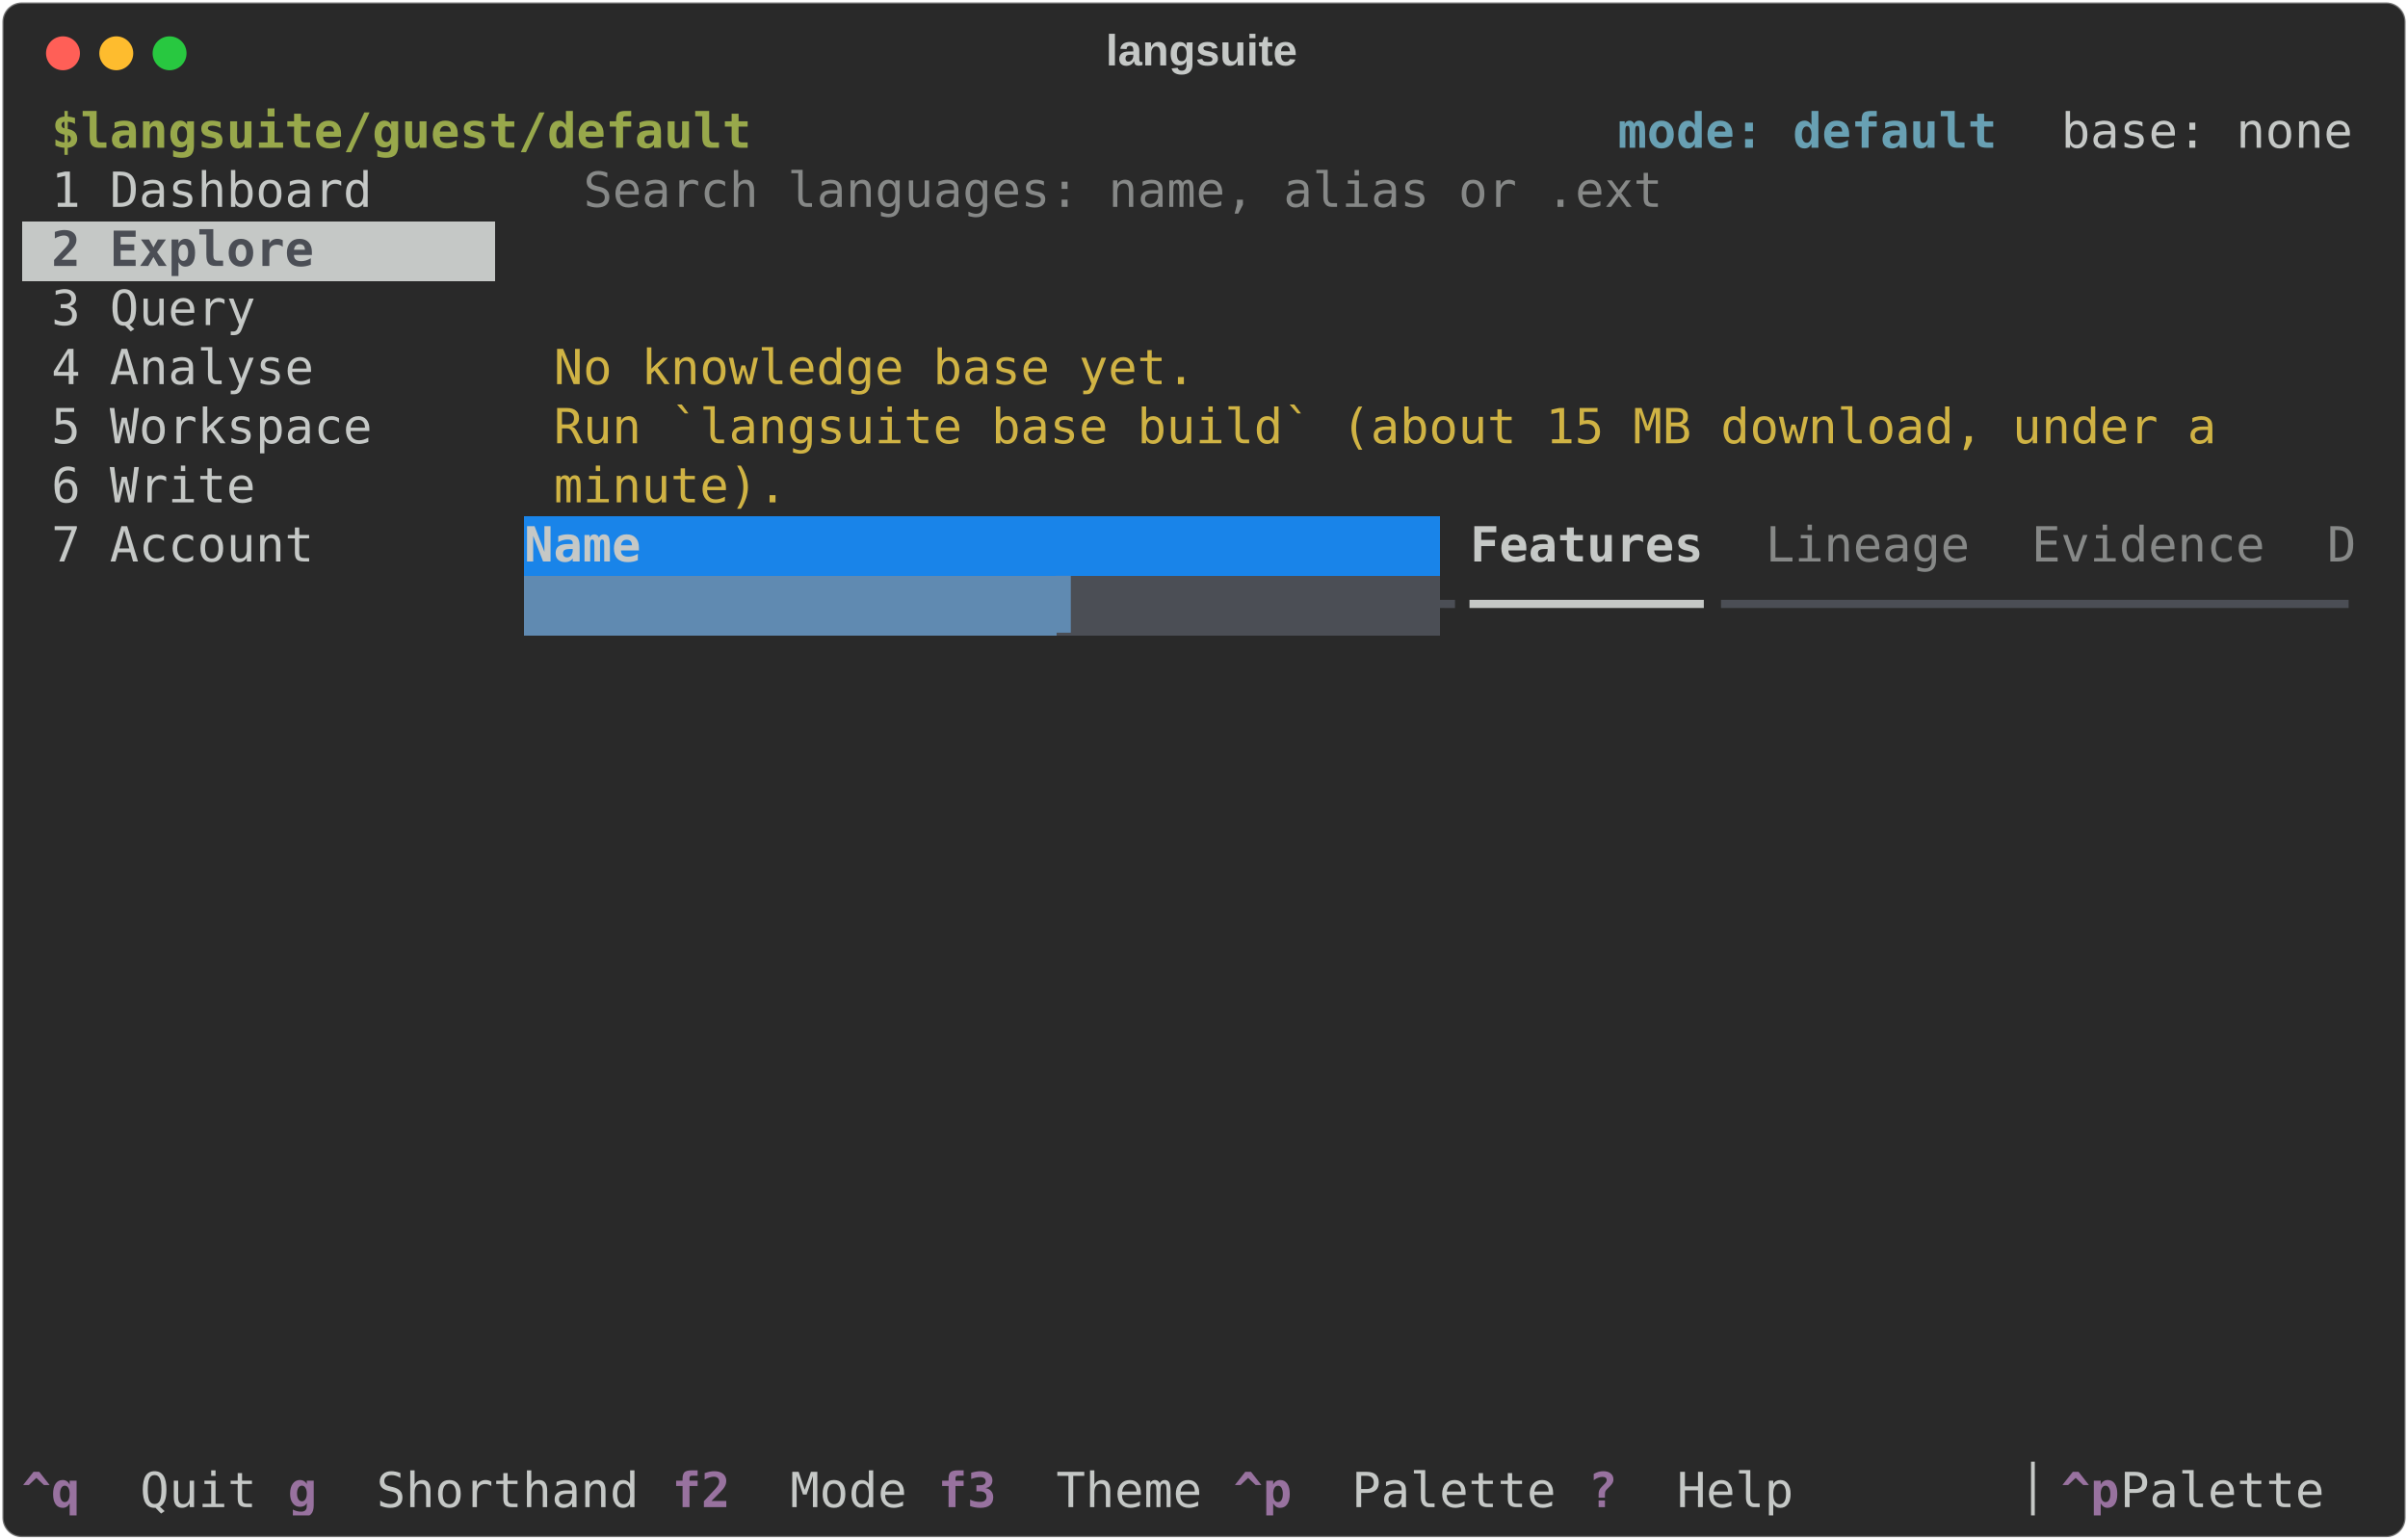
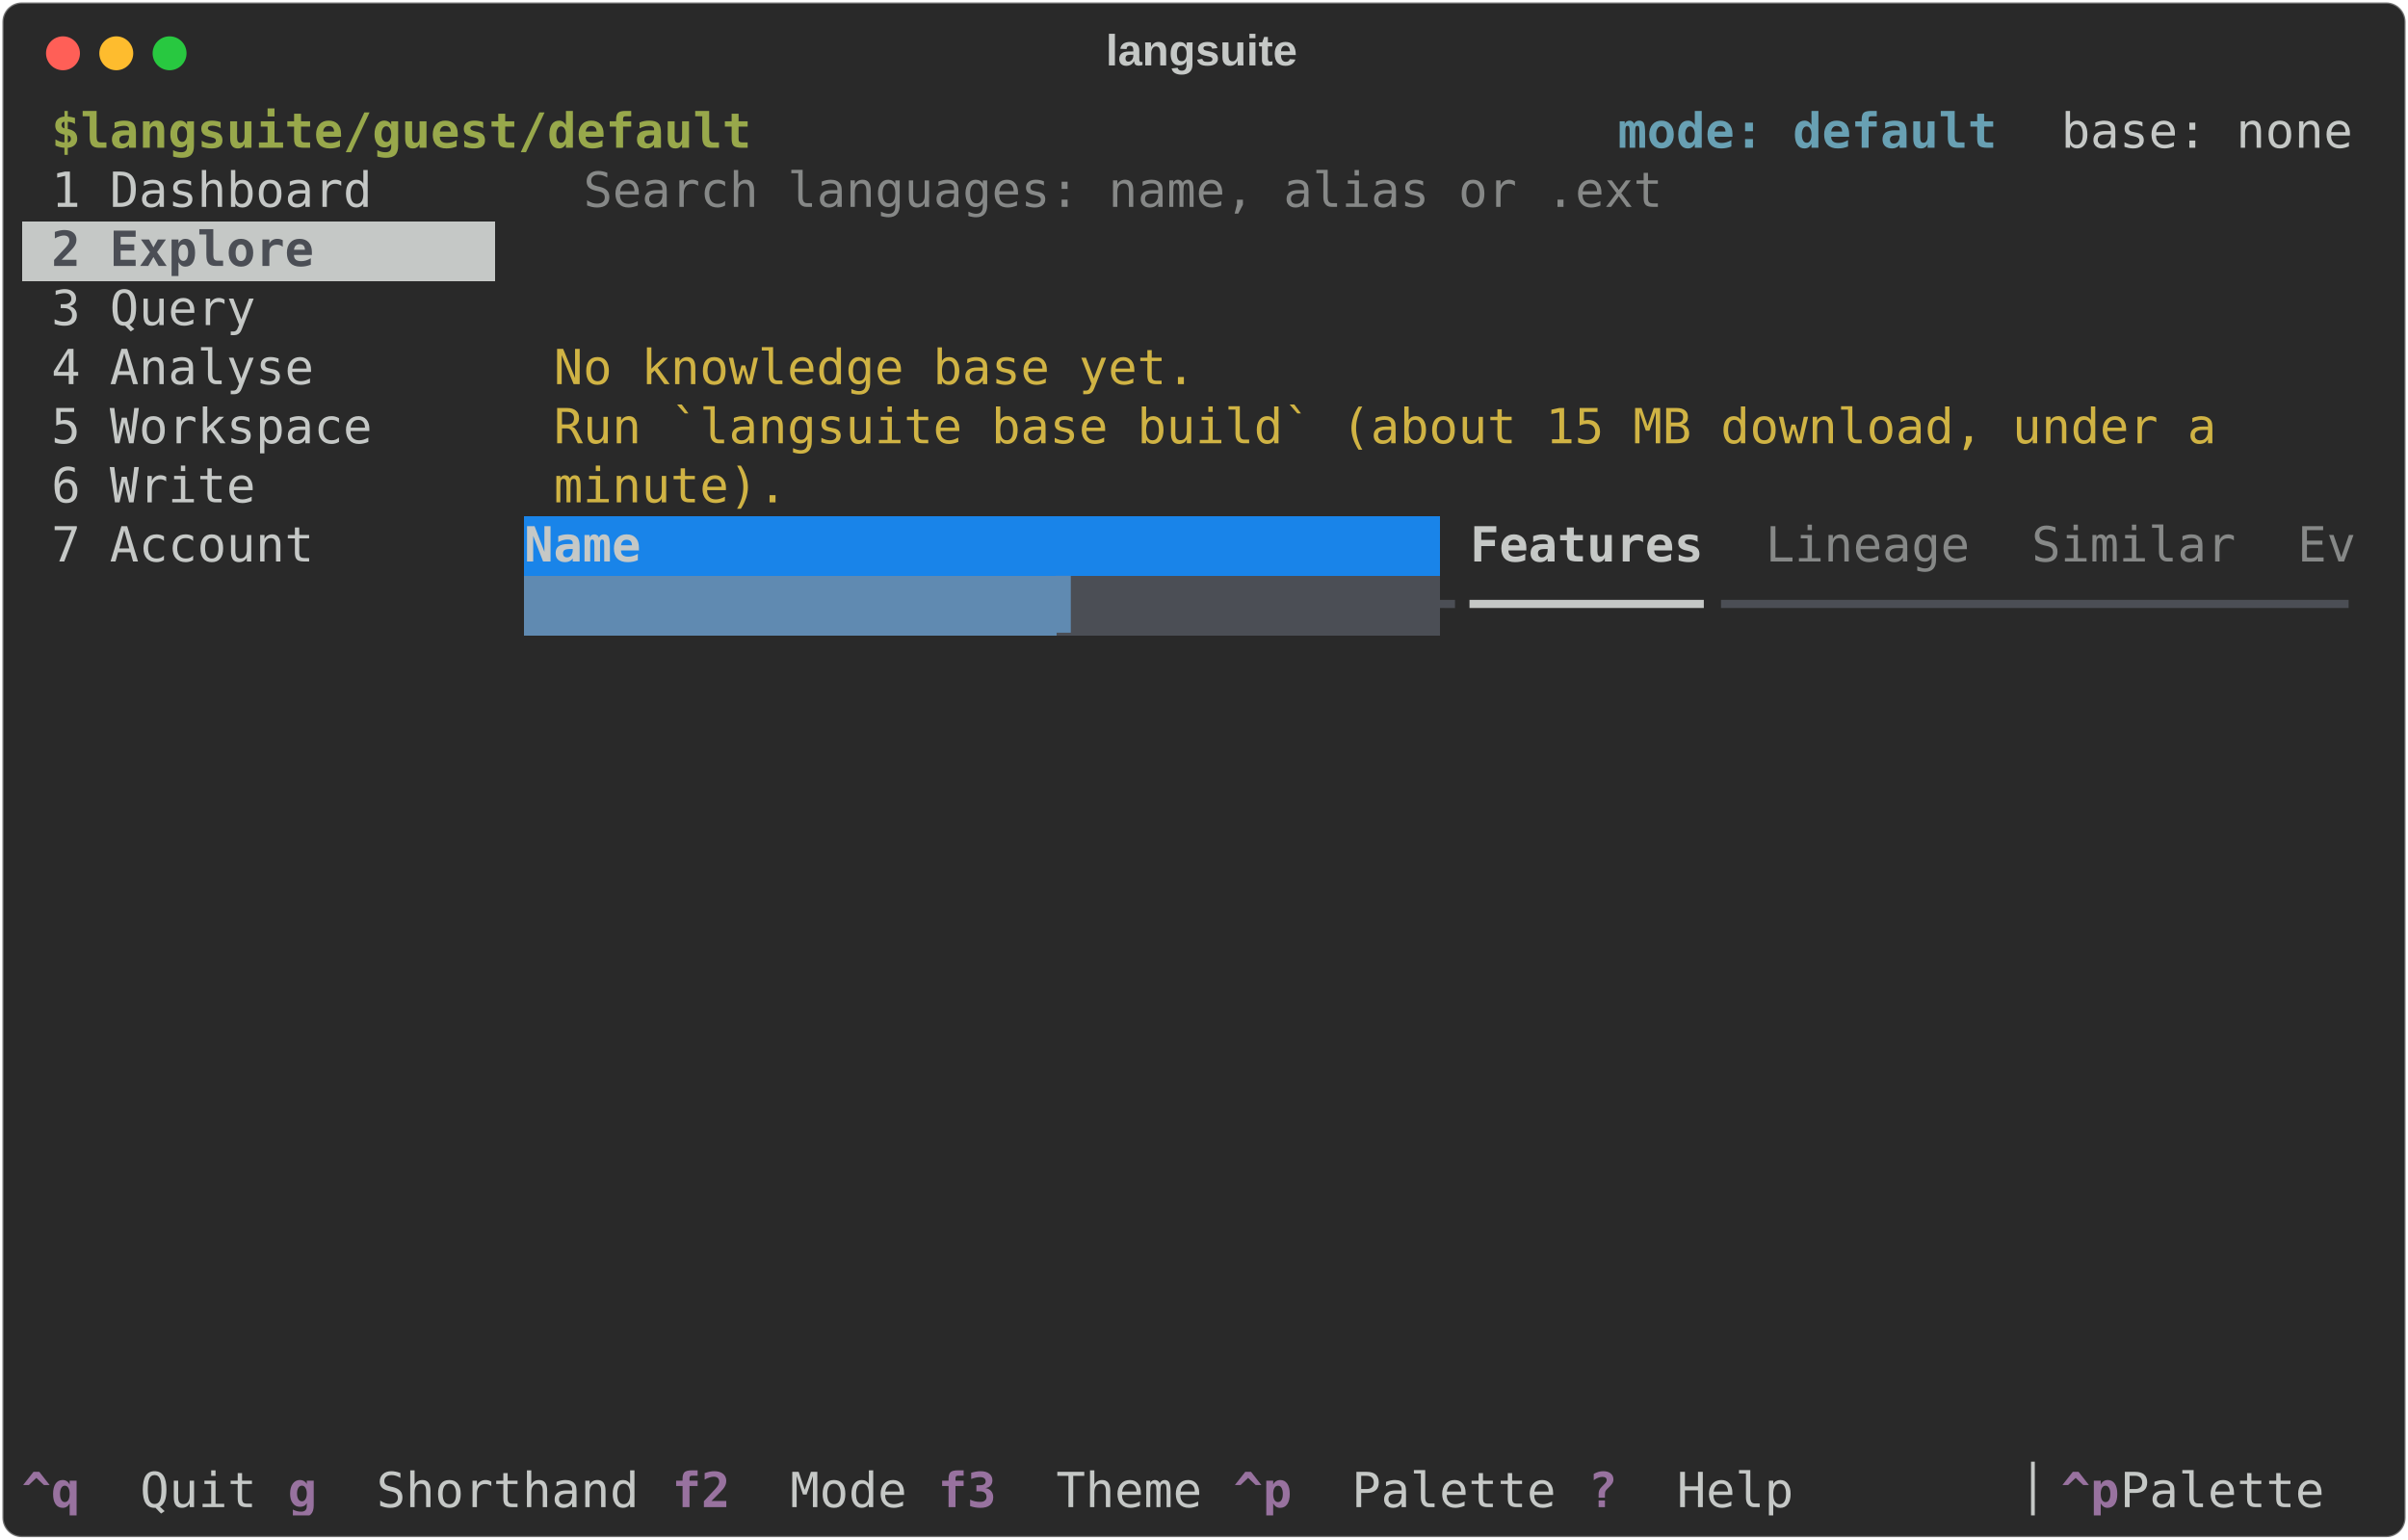
<svg xmlns="http://www.w3.org/2000/svg" class="rich-terminal" viewBox="0 0 994 635.6">
  <style>

    @font-face {
        font-family: "Fira Code";
        src: local("FiraCode-Regular"),
                url("https://cdnjs.cloudflare.com/ajax/libs/firacode/6.2.0/woff2/FiraCode-Regular.woff2") format("woff2"),
                url("https://cdnjs.cloudflare.com/ajax/libs/firacode/6.2.0/woff/FiraCode-Regular.woff") format("woff");
        font-style: normal;
        font-weight: 400;
    }
    @font-face {
        font-family: "Fira Code";
        src: local("FiraCode-Bold"),
                url("https://cdnjs.cloudflare.com/ajax/libs/firacode/6.2.0/woff2/FiraCode-Bold.woff2") format("woff2"),
                url("https://cdnjs.cloudflare.com/ajax/libs/firacode/6.2.0/woff/FiraCode-Bold.woff") format("woff");
        font-style: bold;
        font-weight: 700;
    }

    .terminal-matrix {
        font-family: Fira Code, monospace;
        font-size: 20px;
        line-height: 24.4px;
        font-variant-east-asian: full-width;
    }

    .terminal-title {
        font-size: 18px;
        font-weight: bold;
        font-family: arial;
    }

    .terminal-r1 { fill: #c5c8c6 }
.terminal-r2 { fill: #98a84b;font-weight: bold }
.terminal-r3 { fill: #68a0b3;font-weight: bold }
.terminal-r4 { fill: #868887 }
.terminal-r5 { fill: #4b4e55;font-weight: bold }
.terminal-r6 { fill: #d0b344 }
.terminal-r7 { fill: #c5c8c6;font-weight: bold }
.terminal-r8 { fill: #292929 }
.terminal-r9 { fill: #608ab1 }
.terminal-r10 { fill: #4b4e55 }
.terminal-r11 { fill: #98729f;font-weight: bold }
    </style>
  <defs>
    <clipPath id="terminal-clip-terminal">
      <rect x="0" y="0" width="975.0" height="584.6" />
    </clipPath>
    <clipPath id="terminal-line-0">
      <rect x="0" y="1.5" width="976" height="24.65" />
    </clipPath>
    <clipPath id="terminal-line-1">
      <rect x="0" y="25.9" width="976" height="24.65" />
    </clipPath>
    <clipPath id="terminal-line-2">
      <rect x="0" y="50.3" width="976" height="24.65" />
    </clipPath>
    <clipPath id="terminal-line-3">
      <rect x="0" y="74.7" width="976" height="24.65" />
    </clipPath>
    <clipPath id="terminal-line-4">
      <rect x="0" y="99.1" width="976" height="24.65" />
    </clipPath>
    <clipPath id="terminal-line-5">
      <rect x="0" y="123.5" width="976" height="24.65" />
    </clipPath>
    <clipPath id="terminal-line-6">
      <rect x="0" y="147.9" width="976" height="24.65" />
    </clipPath>
    <clipPath id="terminal-line-7">
      <rect x="0" y="172.3" width="976" height="24.65" />
    </clipPath>
    <clipPath id="terminal-line-8">
      <rect x="0" y="196.7" width="976" height="24.65" />
    </clipPath>
    <clipPath id="terminal-line-9">
      <rect x="0" y="221.1" width="976" height="24.65" />
    </clipPath>
    <clipPath id="terminal-line-10">
      <rect x="0" y="245.5" width="976" height="24.65" />
    </clipPath>
    <clipPath id="terminal-line-11">
      <rect x="0" y="269.9" width="976" height="24.65" />
    </clipPath>
    <clipPath id="terminal-line-12">
      <rect x="0" y="294.3" width="976" height="24.65" />
    </clipPath>
    <clipPath id="terminal-line-13">
      <rect x="0" y="318.7" width="976" height="24.65" />
    </clipPath>
    <clipPath id="terminal-line-14">
      <rect x="0" y="343.1" width="976" height="24.65" />
    </clipPath>
    <clipPath id="terminal-line-15">
      <rect x="0" y="367.5" width="976" height="24.65" />
    </clipPath>
    <clipPath id="terminal-line-16">
      <rect x="0" y="391.9" width="976" height="24.65" />
    </clipPath>
    <clipPath id="terminal-line-17">
      <rect x="0" y="416.3" width="976" height="24.65" />
    </clipPath>
    <clipPath id="terminal-line-18">
      <rect x="0" y="440.7" width="976" height="24.65" />
    </clipPath>
    <clipPath id="terminal-line-19">
      <rect x="0" y="465.1" width="976" height="24.65" />
    </clipPath>
    <clipPath id="terminal-line-20">
      <rect x="0" y="489.5" width="976" height="24.65" />
    </clipPath>
    <clipPath id="terminal-line-21">
      <rect x="0" y="513.9" width="976" height="24.65" />
    </clipPath>
    <clipPath id="terminal-line-22">
      <rect x="0" y="538.3" width="976" height="24.65" />
    </clipPath>
  </defs>
  <rect fill="#292929" stroke="rgba(255,255,255,0.35)" stroke-width="1" x="1" y="1" width="992" height="633.6" rx="8" />
  <text class="terminal-title" fill="#c5c8c6" text-anchor="middle" x="496" y="27">langsuite</text>
  <g transform="translate(26,22)">
    <circle cx="0" cy="0" r="7" fill="#ff5f57" />
    <circle cx="22" cy="0" r="7" fill="#febc2e" />
    <circle cx="44" cy="0" r="7" fill="#28c840" />
  </g>
  <g transform="translate(9, 41)" clip-path="url(#terminal-clip-terminal)">
    <rect fill="#c5c8c6" x="0" y="50.3" width="12.2" height="24.65" shape-rendering="crispEdges" />
    <rect fill="#c5c8c6" x="12.2" y="50.3" width="109.8" height="24.65" shape-rendering="crispEdges" />
    <rect fill="#c5c8c6" x="122" y="50.3" width="73.2" height="24.65" shape-rendering="crispEdges" />
    <rect fill="#1984e9" x="207.4" y="172.3" width="378.2" height="24.65" shape-rendering="crispEdges" />
    <rect fill="#608ab1" x="207.4" y="196.7" width="219.6" height="24.65" shape-rendering="crispEdges" />
    <rect fill="#4b4e55" x="427" y="196.7" width="12.2" height="24.65" shape-rendering="crispEdges" />
    <rect fill="#4b4e55" x="439.2" y="196.7" width="146.4" height="24.65" shape-rendering="crispEdges" />
    <g class="terminal-matrix">
      <text class="terminal-r2" x="12.2" y="20" textLength="292.8" clip-path="url(#terminal-line-0)">$langsuite/guest/default</text>
      <text class="terminal-r3" x="658.8" y="20" textLength="158.6" clip-path="url(#terminal-line-0)">mode: default</text>
      <text class="terminal-r1" x="841.8" y="20" textLength="122" clip-path="url(#terminal-line-0)">base: none</text>
      <text class="terminal-r1" x="976" y="20" textLength="12.2" clip-path="url(#terminal-line-0)">
</text>
      <text class="terminal-r1" x="12.2" y="44.4" textLength="134.2" clip-path="url(#terminal-line-1)">1 Dashboard</text>
      <text class="terminal-r4" x="231.8" y="44.4" textLength="451.4" clip-path="url(#terminal-line-1)">Search languages: name, alias or .ext</text>
      <text class="terminal-r1" x="976" y="44.4" textLength="12.2" clip-path="url(#terminal-line-1)">
</text>
      <text class="terminal-r5" x="12.2" y="68.8" textLength="109.8" clip-path="url(#terminal-line-2)">2 Explore</text>
      <text class="terminal-r1" x="976" y="68.8" textLength="12.2" clip-path="url(#terminal-line-2)">
</text>
      <text class="terminal-r1" x="12.2" y="93.2" textLength="85.4" clip-path="url(#terminal-line-3)">3 Query</text>
      <text class="terminal-r1" x="976" y="93.2" textLength="12.2" clip-path="url(#terminal-line-3)">
</text>
      <text class="terminal-r1" x="12.2" y="117.6" textLength="109.8" clip-path="url(#terminal-line-4)">4 Analyse</text>
      <text class="terminal-r6" x="219.6" y="117.6" textLength="268.4" clip-path="url(#terminal-line-4)">No knowledge base yet.</text>
      <text class="terminal-r1" x="976" y="117.6" textLength="12.2" clip-path="url(#terminal-line-4)">
</text>
      <text class="terminal-r1" x="12.2" y="142" textLength="134.2" clip-path="url(#terminal-line-5)">5 Workspace</text>
      <text class="terminal-r6" x="219.6" y="142" textLength="695.4" clip-path="url(#terminal-line-5)">Run `langsuite base build` (about 15 MB download, under a</text>
      <text class="terminal-r1" x="976" y="142" textLength="12.2" clip-path="url(#terminal-line-5)">
</text>
      <text class="terminal-r1" x="12.2" y="166.4" textLength="85.4" clip-path="url(#terminal-line-6)">6 Write</text>
      <text class="terminal-r6" x="219.6" y="166.4" textLength="97.6" clip-path="url(#terminal-line-6)">minute).</text>
      <text class="terminal-r1" x="976" y="166.4" textLength="12.2" clip-path="url(#terminal-line-6)">
</text>
      <text class="terminal-r1" x="12.2" y="190.8" textLength="109.8" clip-path="url(#terminal-line-7)">7 Account</text>
      <text class="terminal-r7" x="207.4" y="190.8" textLength="378.2" clip-path="url(#terminal-line-7)"> Name                          </text>
      <text class="terminal-r7" x="597.8" y="190.8" textLength="97.6" clip-path="url(#terminal-line-7)">Features</text>
      <text class="terminal-r4" x="719.8" y="190.8" textLength="85.4" clip-path="url(#terminal-line-7)">Lineage</text>
-       <text class="terminal-r4" x="829.6" y="190.8" textLength="97.6" clip-path="url(#terminal-line-7)">Evidence</text>
-       <text class="terminal-r4" x="951.6" y="190.8" textLength="12.2" clip-path="url(#terminal-line-7)">D</text>
+       <text class="terminal-r4" x="829.6" y="190.8" textLength="85.4" clip-path="url(#terminal-line-7)">Similar</text>
+       <text class="terminal-r4" x="939.4" y="190.8" textLength="24.4" clip-path="url(#terminal-line-7)">Ev</text>
      <text class="terminal-r1" x="976" y="190.8" textLength="12.2" clip-path="url(#terminal-line-7)">
</text>
      <text class="terminal-r9" x="427" y="215.2" textLength="12.2" clip-path="url(#terminal-line-8)">▌</text>
      <text class="terminal-r10" x="585.6" y="215.2" textLength="12.2" clip-path="url(#terminal-line-8)">╸</text>
      <text class="terminal-r1" x="597.8" y="215.2" textLength="97.6" clip-path="url(#terminal-line-8)">━━━━━━━━</text>
      <text class="terminal-r10" x="695.4" y="215.2" textLength="268.4" clip-path="url(#terminal-line-8)">╺━━━━━━━━━━━━━━━━━━━━━</text>
      <text class="terminal-r1" x="976" y="215.2" textLength="12.2" clip-path="url(#terminal-line-8)">
</text>
      <text class="terminal-r1" x="976" y="239.6" textLength="12.2" clip-path="url(#terminal-line-9)">
</text>
      <text class="terminal-r1" x="976" y="264" textLength="12.2" clip-path="url(#terminal-line-10)">
</text>
      <text class="terminal-r1" x="976" y="288.4" textLength="12.2" clip-path="url(#terminal-line-11)">
</text>
      <text class="terminal-r1" x="976" y="312.8" textLength="12.2" clip-path="url(#terminal-line-12)">
</text>
      <text class="terminal-r1" x="976" y="337.2" textLength="12.2" clip-path="url(#terminal-line-13)">
</text>
      <text class="terminal-r1" x="976" y="361.6" textLength="12.2" clip-path="url(#terminal-line-14)">
</text>
      <text class="terminal-r1" x="976" y="386" textLength="12.2" clip-path="url(#terminal-line-15)">
</text>
      <text class="terminal-r1" x="976" y="410.4" textLength="12.2" clip-path="url(#terminal-line-16)">
</text>
      <text class="terminal-r1" x="976" y="434.8" textLength="12.2" clip-path="url(#terminal-line-17)">
</text>
      <text class="terminal-r1" x="976" y="459.2" textLength="12.2" clip-path="url(#terminal-line-18)">
</text>
      <text class="terminal-r1" x="976" y="483.6" textLength="12.2" clip-path="url(#terminal-line-19)">
</text>
      <text class="terminal-r1" x="976" y="508" textLength="12.2" clip-path="url(#terminal-line-20)">
</text>
      <text class="terminal-r1" x="976" y="532.4" textLength="12.2" clip-path="url(#terminal-line-21)">
</text>
      <text class="terminal-r1" x="976" y="556.8" textLength="12.2" clip-path="url(#terminal-line-22)">
</text>
      <text class="terminal-r11" x="0" y="581.2" textLength="48.8" clip-path="url(#terminal-line-23)"> ^q </text>
      <text class="terminal-r1" x="48.8" y="581.2" textLength="61" clip-path="url(#terminal-line-23)">Quit </text>
      <text class="terminal-r11" x="109.8" y="581.2" textLength="36.6" clip-path="url(#terminal-line-23)"> g </text>
      <text class="terminal-r1" x="146.4" y="581.2" textLength="122" clip-path="url(#terminal-line-23)">Shorthand </text>
      <text class="terminal-r11" x="268.4" y="581.2" textLength="48.8" clip-path="url(#terminal-line-23)"> f2 </text>
      <text class="terminal-r1" x="317.2" y="581.2" textLength="61" clip-path="url(#terminal-line-23)">Mode </text>
      <text class="terminal-r11" x="378.2" y="581.2" textLength="48.8" clip-path="url(#terminal-line-23)"> f3 </text>
      <text class="terminal-r1" x="427" y="581.2" textLength="73.2" clip-path="url(#terminal-line-23)">Theme </text>
      <text class="terminal-r11" x="500.2" y="581.2" textLength="48.8" clip-path="url(#terminal-line-23)"> ^p </text>
      <text class="terminal-r1" x="549" y="581.2" textLength="97.6" clip-path="url(#terminal-line-23)">Palette </text>
      <text class="terminal-r11" x="646.6" y="581.2" textLength="36.6" clip-path="url(#terminal-line-23)"> ? </text>
      <text class="terminal-r1" x="683.2" y="581.2" textLength="61" clip-path="url(#terminal-line-23)">Help </text>
      <text class="terminal-r1" x="829.6" y="581.2" textLength="12.2" clip-path="url(#terminal-line-23)">▏</text>
      <text class="terminal-r11" x="841.8" y="581.2" textLength="24.4" clip-path="url(#terminal-line-23)">^p</text>
      <text class="terminal-r1" x="866.2" y="581.2" textLength="97.6" clip-path="url(#terminal-line-23)"> Palette</text>
    </g>
  </g>
</svg>
